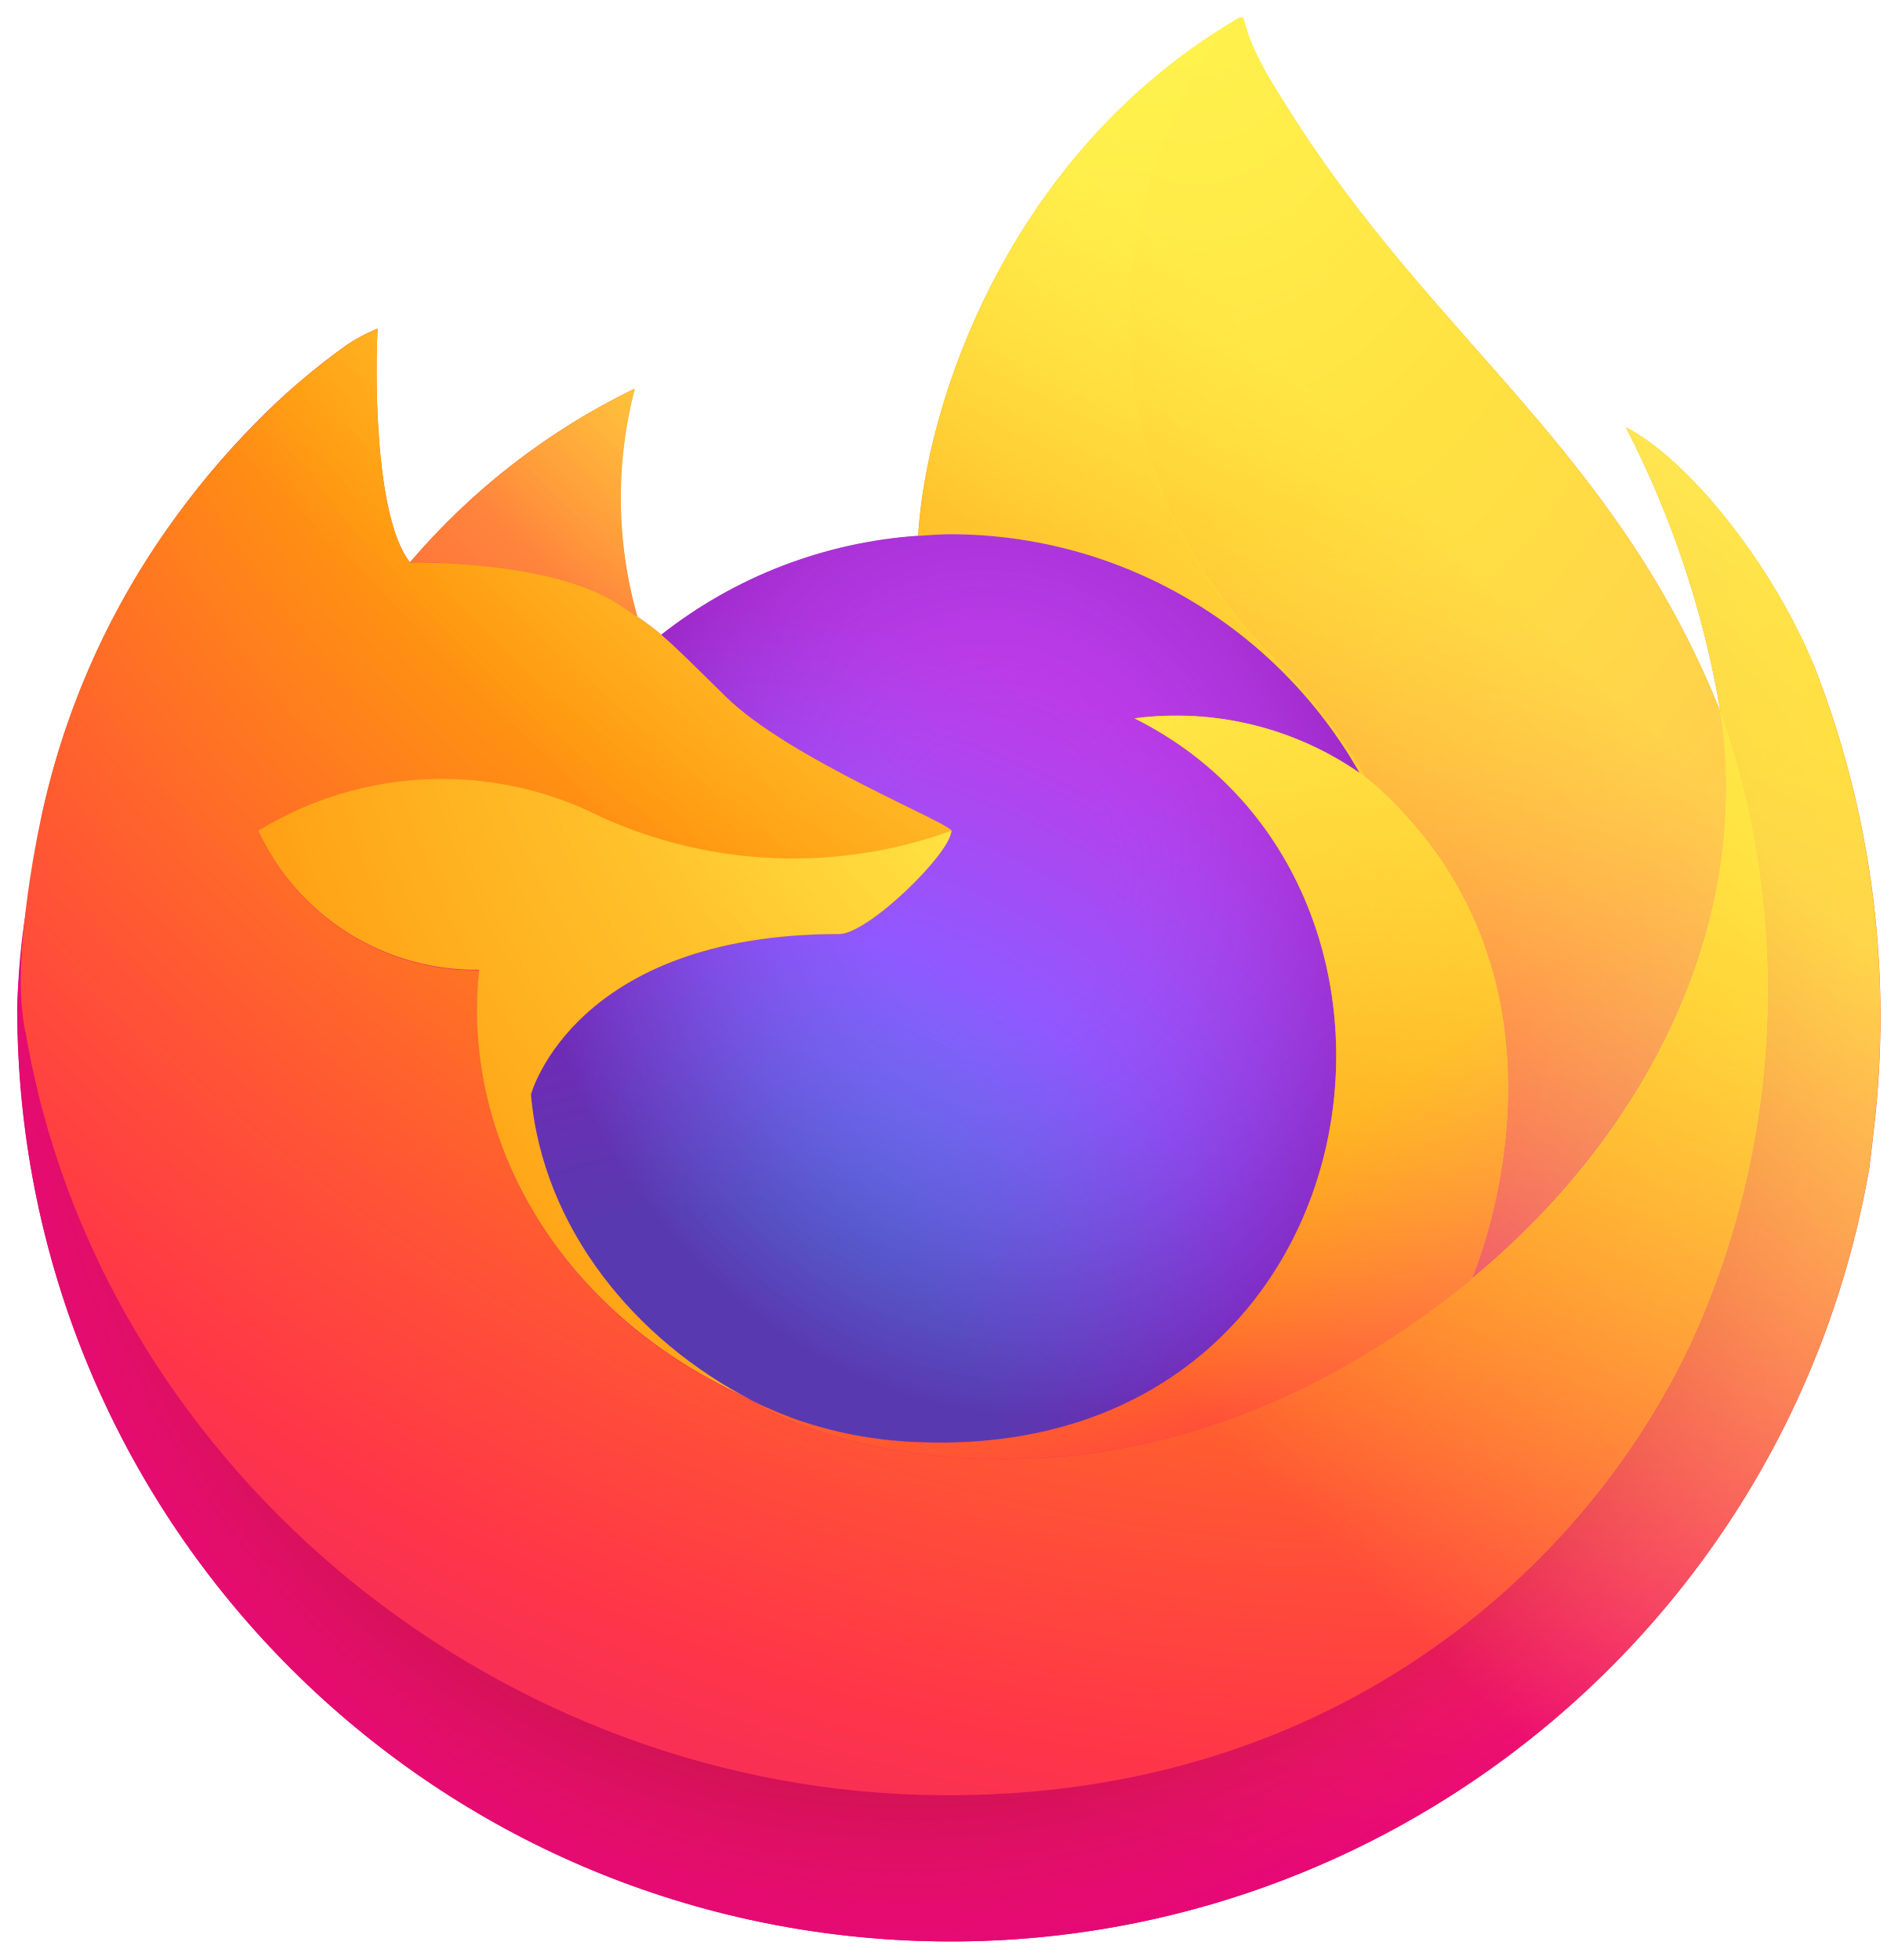
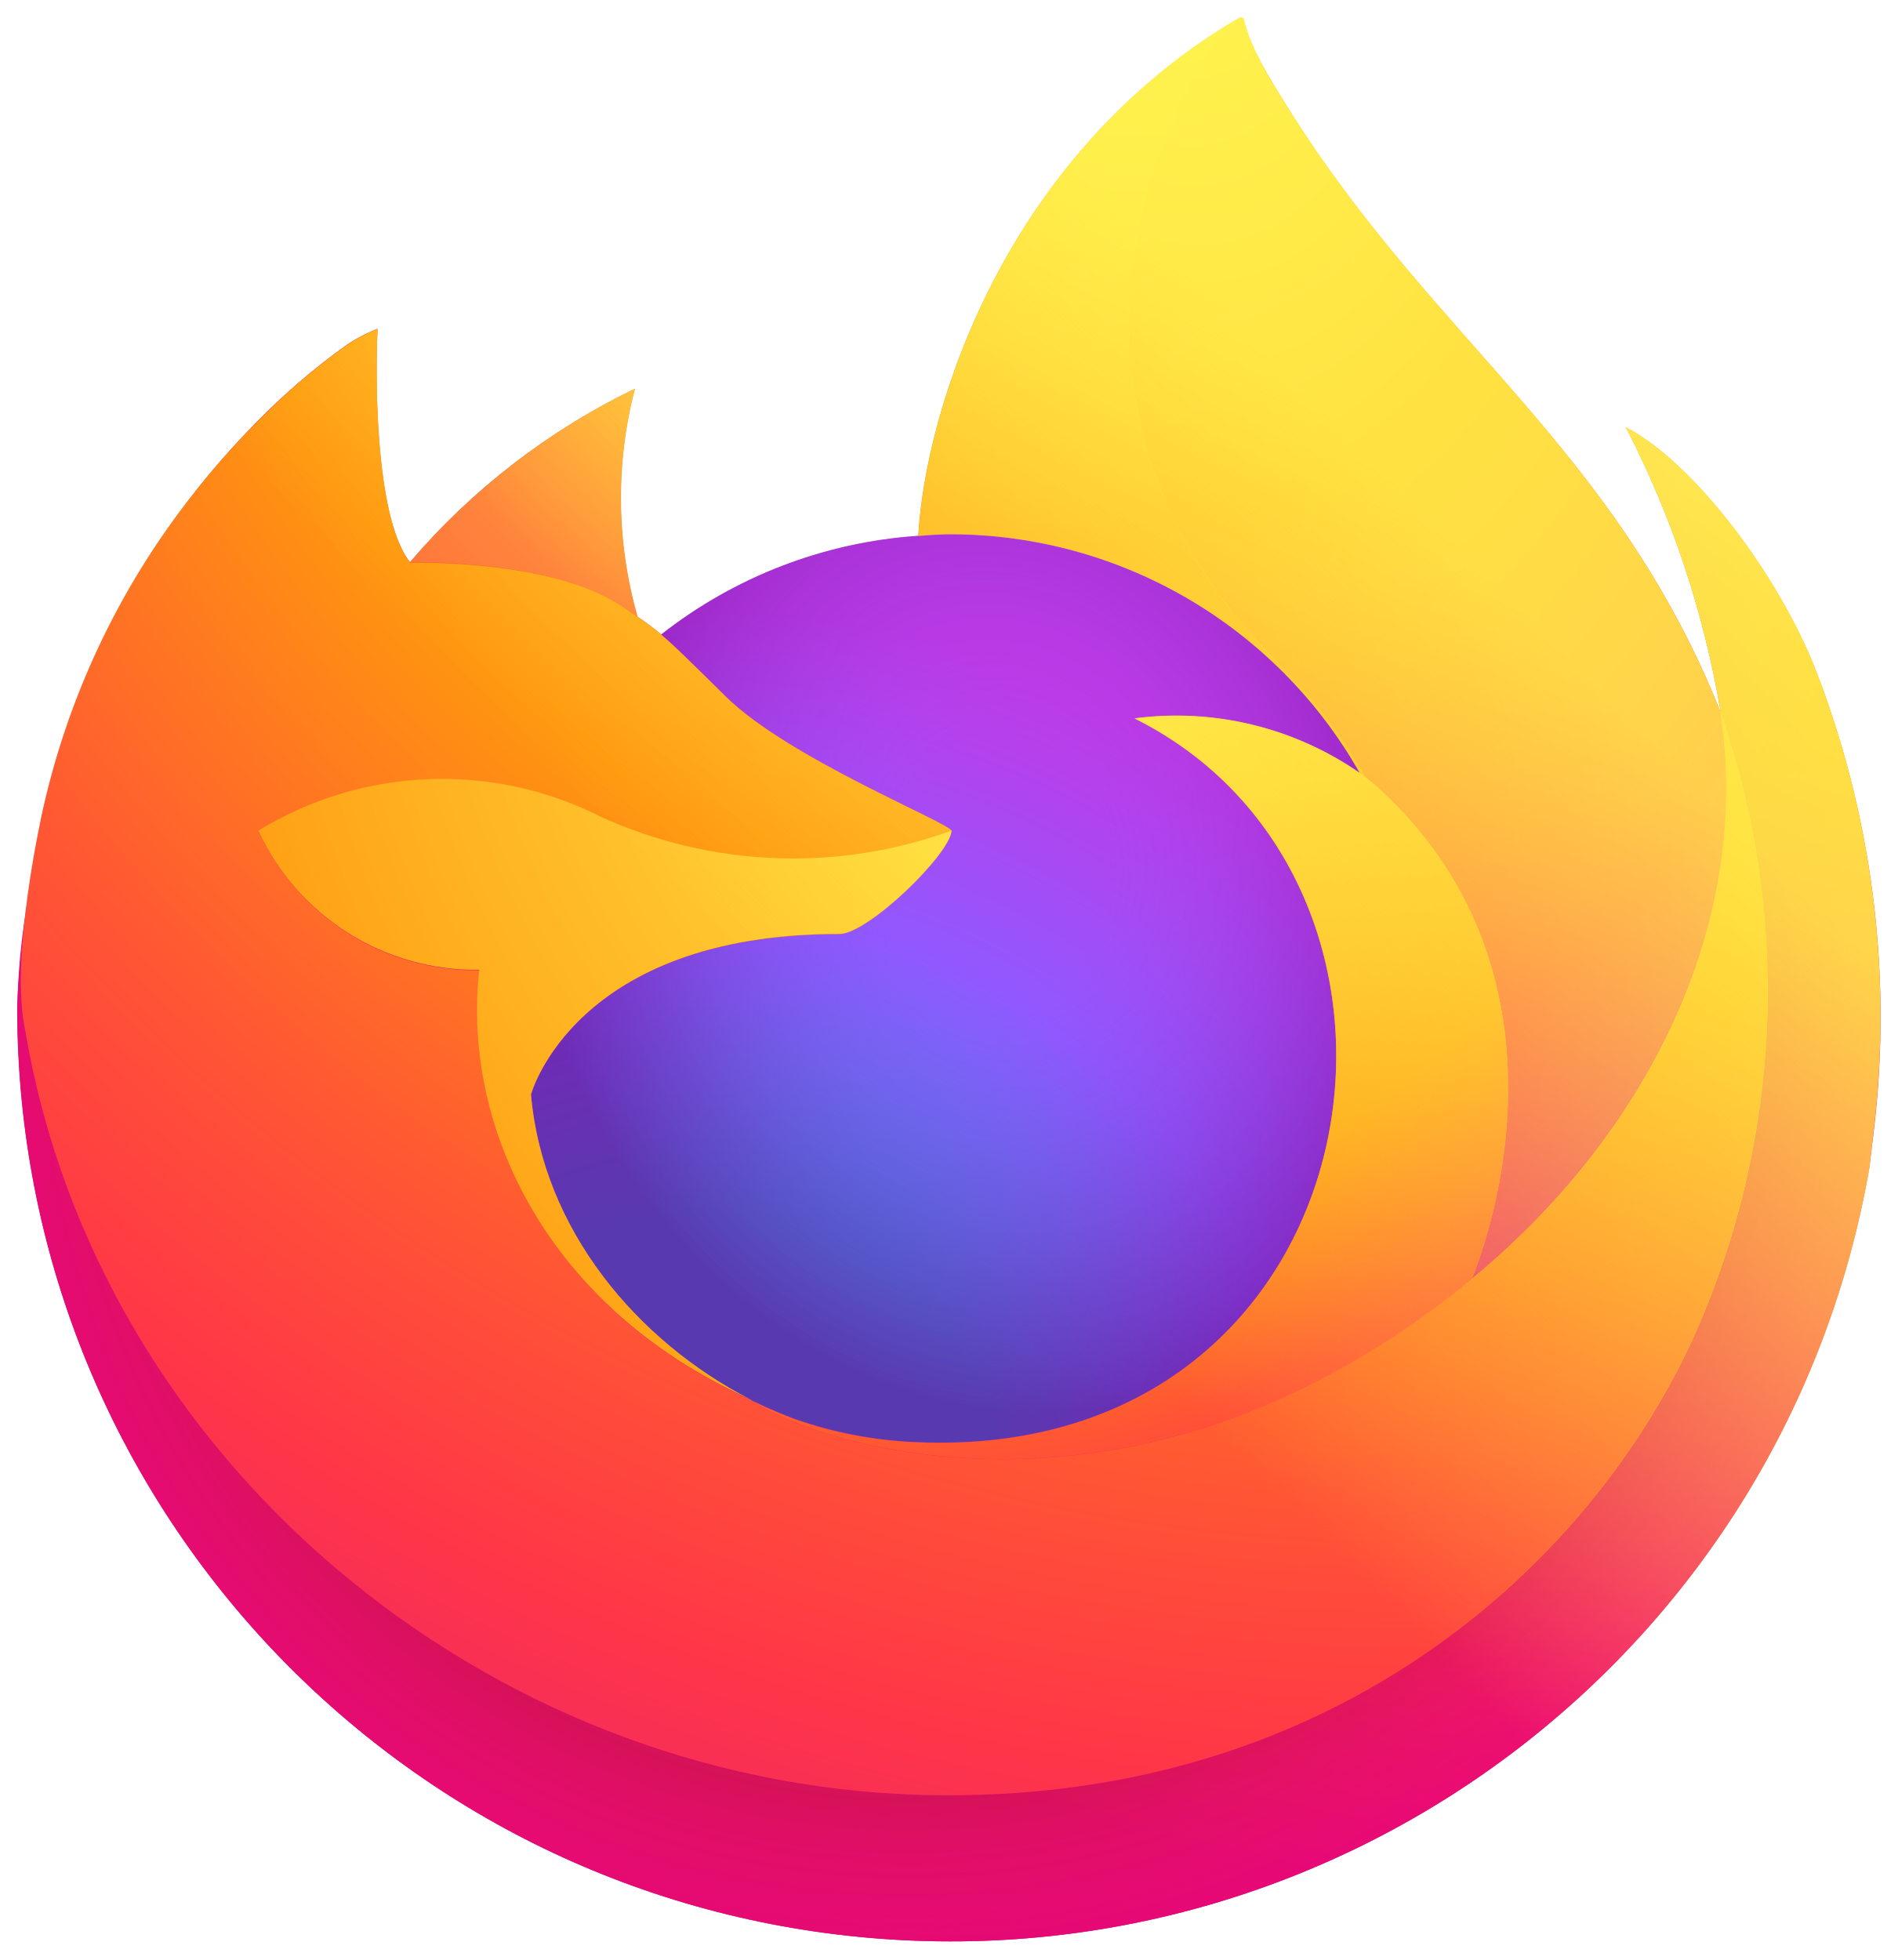
- <svg xmlns="http://www.w3.org/2000/svg" width="77.42" height="79.97" version="1.1" viewBox="0 0 77.42 79.97">
+ <svg xmlns="http://www.w3.org/2000/svg" viewBox="0 0 77.42 79.97">
  <defs>
-     <linearGradient id="a" x1="70.79" x2="6.447" y1="12.39" y2="74.47" gradientTransform="translate(-1.3 -.004086)" gradientUnits="userSpaceOnUse">
-       <stop stop-color="#fff44f" offset=".048" />
-       <stop stop-color="#ffe847" offset=".111" />
-       <stop stop-color="#ffc830" offset=".225" />
-       <stop stop-color="#ff980e" offset=".368" />
-       <stop stop-color="#ff8b16" offset=".401" />
-       <stop stop-color="#ff672a" offset=".462" />
-       <stop stop-color="#ff3647" offset=".534" />
-       <stop stop-color="#e31587" offset=".705" />
-     </linearGradient>
-     <radialGradient id="b" cx="-7907" cy="-8515" r="80.8" gradientTransform="translate(7974,8524)" gradientUnits="userSpaceOnUse">
-       <stop stop-color="#ffbd4f" offset=".129" />
-       <stop stop-color="#ffac31" offset=".186" />
-       <stop stop-color="#ff9d17" offset=".247" />
-       <stop stop-color="#ff980e" offset=".283" />
-       <stop stop-color="#ff563b" offset=".403" />
-       <stop stop-color="#ff3750" offset=".467" />
-       <stop stop-color="#f5156c" offset=".71" />
-       <stop stop-color="#eb0878" offset=".782" />
-       <stop stop-color="#e50080" offset=".86" />
+     <radialGradient id="b" cx="-7907" cy="-8515" r="80.8" gradientTransform="translate(7974 8524)" gradientUnits="userSpaceOnUse">
+       <stop offset=".13" stop-color="#ffbd4f" />
+       <stop offset=".19" stop-color="#ffac31" />
+       <stop offset=".25" stop-color="#ff9d17" />
+       <stop offset=".28" stop-color="#ff980e" />
+       <stop offset=".4" stop-color="#ff563b" />
+       <stop offset=".47" stop-color="#ff3750" />
+       <stop offset=".71" stop-color="#f5156c" />
+       <stop offset=".78" stop-color="#eb0878" />
+       <stop offset=".86" stop-color="#e50080" />
    </radialGradient>
-     <radialGradient id="c" cx="-7937" cy="-8482" r="80.8" gradientTransform="translate(7974,8524)" gradientUnits="userSpaceOnUse">
-       <stop stop-color="#960e18" offset=".3" />
-       <stop stop-color="#b11927" stop-opacity=".74" offset=".351" />
-       <stop stop-color="#db293d" stop-opacity=".343" offset=".435" />
-       <stop stop-color="#f5334b" stop-opacity=".094" offset=".497" />
-       <stop stop-color="#ff3750" stop-opacity="0" offset=".53" />
+     <radialGradient id="c" cx="-7937" cy="-8482" r="80.8" gradientTransform="translate(7974 8524)" gradientUnits="userSpaceOnUse">
+       <stop offset=".3" stop-color="#960e18" />
+       <stop offset=".35" stop-color="#b11927" stop-opacity=".74" />
+       <stop offset=".43" stop-color="#db293d" stop-opacity=".34" />
+       <stop offset=".5" stop-color="#f5334b" stop-opacity=".09" />
+       <stop offset=".53" stop-color="#ff3750" stop-opacity="0" />
    </radialGradient>
-     <radialGradient id="d" cx="-7927" cy="-8533" r="58.53" gradientTransform="translate(7974,8524)" gradientUnits="userSpaceOnUse">
-       <stop stop-color="#fff44f" offset=".132" />
-       <stop stop-color="#ffdc3e" offset=".252" />
-       <stop stop-color="#ff9d12" offset=".506" />
-       <stop stop-color="#ff980e" offset=".526" />
+     <radialGradient id="d" cx="-7927" cy="-8533" r="58.53" gradientTransform="translate(7974 8524)" gradientUnits="userSpaceOnUse">
+       <stop offset=".13" stop-color="#fff44f" />
+       <stop offset=".25" stop-color="#ffdc3e" />
+       <stop offset=".51" stop-color="#ff9d12" />
+       <stop offset=".53" stop-color="#ff980e" />
    </radialGradient>
-     <radialGradient id="e" cx="-7946" cy="-8461" r="38.47" gradientTransform="translate(7974,8524)" gradientUnits="userSpaceOnUse">
-       <stop stop-color="#3a8ee6" offset=".353" />
-       <stop stop-color="#5c79f0" offset=".472" />
-       <stop stop-color="#9059ff" offset=".669" />
-       <stop stop-color="#c139e6" offset="1" />
+     <radialGradient id="e" cx="-7946" cy="-8461" r="38.47" gradientTransform="translate(7974 8524)" gradientUnits="userSpaceOnUse">
+       <stop offset=".35" stop-color="#3a8ee6" />
+       <stop offset=".47" stop-color="#5c79f0" />
+       <stop offset=".67" stop-color="#9059ff" />
+       <stop offset="1" stop-color="#c139e6" />
    </radialGradient>
    <radialGradient id="f" cx="-7936" cy="-8492" r="20.4" gradientTransform="matrix(.972 -.235 .275 1.138 10090 7834)" gradientUnits="userSpaceOnUse">
-       <stop stop-color="#9059ff" stop-opacity="0" offset=".206" />
-       <stop stop-color="#8c4ff3" stop-opacity=".064" offset=".278" />
-       <stop stop-color="#7716a8" stop-opacity=".45" offset=".747" />
-       <stop stop-color="#6e008b" stop-opacity=".6" offset=".975" />
+       <stop offset=".21" stop-color="#9059ff" stop-opacity="0" />
+       <stop offset=".28" stop-color="#8c4ff3" stop-opacity=".06" />
+       <stop offset=".75" stop-color="#7716a8" stop-opacity=".45" />
+       <stop offset=".97" stop-color="#6e008b" stop-opacity=".6" />
    </radialGradient>
-     <radialGradient id="g" cx="-7938" cy="-8518" r="27.68" gradientTransform="translate(7974,8524)" gradientUnits="userSpaceOnUse">
-       <stop stop-color="#ffe226" offset="0" />
-       <stop stop-color="#ffdb27" offset=".121" />
-       <stop stop-color="#ffc82a" offset=".295" />
-       <stop stop-color="#ffa930" offset=".502" />
-       <stop stop-color="#ff7e37" offset=".732" />
-       <stop stop-color="#ff7139" offset=".792" />
+     <radialGradient id="g" cx="-7938" cy="-8518" r="27.68" gradientTransform="translate(7974 8524)" gradientUnits="userSpaceOnUse">
+       <stop offset="0" stop-color="#ffe226" />
+       <stop offset=".12" stop-color="#ffdb27" />
+       <stop offset=".29" stop-color="#ffc82a" />
+       <stop offset=".5" stop-color="#ffa930" />
+       <stop offset=".73" stop-color="#ff7e37" />
+       <stop offset=".79" stop-color="#ff7139" />
    </radialGradient>
-     <radialGradient id="h" cx="-7916" cy="-8536" r="118.1" gradientTransform="translate(7974,8524)" gradientUnits="userSpaceOnUse">
-       <stop stop-color="#fff44f" offset=".113" />
-       <stop stop-color="#ff980e" offset=".456" />
-       <stop stop-color="#ff5634" offset=".622" />
-       <stop stop-color="#ff3647" offset=".716" />
-       <stop stop-color="#e31587" offset=".904" />
+     <radialGradient id="h" cx="-7916" cy="-8536" r="118.1" gradientTransform="translate(7974 8524)" gradientUnits="userSpaceOnUse">
+       <stop offset=".11" stop-color="#fff44f" />
+       <stop offset=".46" stop-color="#ff980e" />
+       <stop offset=".62" stop-color="#ff5634" />
+       <stop offset=".72" stop-color="#ff3647" />
+       <stop offset=".9" stop-color="#e31587" />
    </radialGradient>
    <radialGradient id="i" cx="-7927" cy="-8523" r="86.5" gradientTransform="matrix(.105 .995 -.653 .069 -4685 8470)" gradientUnits="userSpaceOnUse">
-       <stop stop-color="#fff44f" offset="0" />
-       <stop stop-color="#ffe847" offset=".06" />
-       <stop stop-color="#ffc830" offset=".168" />
-       <stop stop-color="#ff980e" offset=".304" />
-       <stop stop-color="#ff8b16" offset=".356" />
-       <stop stop-color="#ff672a" offset=".455" />
-       <stop stop-color="#ff3647" offset=".57" />
-       <stop stop-color="#e31587" offset=".737" />
+       <stop offset="0" stop-color="#fff44f" />
+       <stop offset=".06" stop-color="#ffe847" />
+       <stop offset=".17" stop-color="#ffc830" />
+       <stop offset=".3" stop-color="#ff980e" />
+       <stop offset=".36" stop-color="#ff8b16" />
+       <stop offset=".46" stop-color="#ff672a" />
+       <stop offset=".57" stop-color="#ff3647" />
+       <stop offset=".74" stop-color="#e31587" />
    </radialGradient>
-     <radialGradient id="j" cx="-7938" cy="-8508" r="73.72" gradientTransform="translate(7974,8524)" gradientUnits="userSpaceOnUse">
-       <stop stop-color="#fff44f" offset=".137" />
-       <stop stop-color="#ff980e" offset=".48" />
-       <stop stop-color="#ff5634" offset=".592" />
-       <stop stop-color="#ff3647" offset=".655" />
-       <stop stop-color="#e31587" offset=".904" />
+     <radialGradient id="j" cx="-7938" cy="-8508" r="73.72" gradientTransform="translate(7974 8524)" gradientUnits="userSpaceOnUse">
+       <stop offset=".14" stop-color="#fff44f" />
+       <stop offset=".48" stop-color="#ff980e" />
+       <stop offset=".59" stop-color="#ff5634" />
+       <stop offset=".66" stop-color="#ff3647" />
+       <stop offset=".9" stop-color="#e31587" />
    </radialGradient>
-     <radialGradient id="k" cx="-7919" cy="-8504" r="80.69" gradientTransform="translate(7974,8524)" gradientUnits="userSpaceOnUse">
-       <stop stop-color="#fff44f" offset=".094" />
-       <stop stop-color="#ffe141" offset=".231" />
-       <stop stop-color="#ffaf1e" offset=".509" />
-       <stop stop-color="#ff980e" offset=".626" />
+     <radialGradient id="k" cx="-7919" cy="-8504" r="80.69" gradientTransform="translate(7974 8524)" gradientUnits="userSpaceOnUse">
+       <stop offset=".09" stop-color="#fff44f" />
+       <stop offset=".23" stop-color="#ffe141" />
+       <stop offset=".51" stop-color="#ffaf1e" />
+       <stop offset=".63" stop-color="#ff980e" />
    </radialGradient>
-     <linearGradient id="l" x1="70.01" x2="15.27" y1="12.06" y2="66.81" gradientTransform="translate(-1.3 -.004086)" gradientUnits="userSpaceOnUse">
-       <stop stop-color="#fff44f" stop-opacity=".8" offset=".167" />
-       <stop stop-color="#fff44f" stop-opacity=".634" offset=".266" />
-       <stop stop-color="#fff44f" stop-opacity=".217" offset=".489" />
-       <stop stop-color="#fff44f" stop-opacity="0" offset=".6" />
+     <linearGradient id="a" x1="70.79" x2="6.45" y1="12.39" y2="74.47" gradientTransform="translate(-1.3)" gradientUnits="userSpaceOnUse">
+       <stop offset=".05" stop-color="#fff44f" />
+       <stop offset=".11" stop-color="#ffe847" />
+       <stop offset=".23" stop-color="#ffc830" />
+       <stop offset=".37" stop-color="#ff980e" />
+       <stop offset=".4" stop-color="#ff8b16" />
+       <stop offset=".46" stop-color="#ff672a" />
+       <stop offset=".53" stop-color="#ff3647" />
+       <stop offset=".7" stop-color="#e31587" />
+     </linearGradient>
+     <linearGradient id="l" x1="70.01" x2="15.27" y1="12.06" y2="66.81" gradientTransform="translate(-1.3)" gradientUnits="userSpaceOnUse">
+       <stop offset=".17" stop-color="#fff44f" stop-opacity=".8" />
+       <stop offset=".27" stop-color="#fff44f" stop-opacity=".63" />
+       <stop offset=".49" stop-color="#fff44f" stop-opacity=".22" />
+       <stop offset=".6" stop-color="#fff44f" stop-opacity="0" />
    </linearGradient>
  </defs>
-   <g transform="matrix(.9819843 0 0 .9819843 .6974849 .7199239)">
-     <path d="m74.62 26.83c-1.684-4.052-5.1-8.427-7.775-9.81a40.27 40.27 0 0 1 3.925 11.76l7e-3 0.065c-4.382-10.92-11.81-15.33-17.88-24.92-0.307-0.485-0.614-0.971-0.913-1.484-0.171-0.293-0.308-0.557-0.427-0.8a7.053 7.053 0 0 1-0.578-1.535 0.1 0.1 0 0 0-0.088-0.1 0.138 0.138 0 0 0-0.073 0c-5e-3 0-0.013 9e-3 -0.019 0.011s-0.019 0.011-0.028 0.015l0.015-0.026c-9.735 5.7-13.04 16.25-13.34 21.53a19.39 19.39 0 0 0-10.67 4.111 11.59 11.59 0 0 0-1-0.758 17.97 17.97 0 0 1-0.109-9.473 28.7 28.7 0 0 0-9.329 7.21h-0.018c-1.536-1.947-1.428-8.367-1.34-9.708a6.928 6.928 0 0 0-1.294 0.687 28.22 28.22 0 0 0-3.788 3.245 33.84 33.84 0 0 0-3.623 4.347v6e-3 -7e-3a32.73 32.73 0 0 0-5.2 11.74l-0.052 0.256c-0.073 0.341-0.336 2.049-0.381 2.42 0 0.029-6e-3 0.056-9e-3 0.085a36.94 36.94 0 0 0-0.629 5.343v0.2a38.76 38.76 0 0 0 76.95 6.554c0.065-0.5 0.118-0.995 0.176-1.5a39.86 39.86 0 0 0-2.514-19.47zm-44.67 30.34c0.181 0.087 0.351 0.181 0.537 0.264l0.027 0.017q-0.282-0.135-0.564-0.281zm8.878-23.38m31.95-4.934v-0.037l7e-3 0.041z" fill="url(#a)" />
-     <path d="m74.62 26.83c-1.684-4.052-5.1-8.427-7.775-9.81a40.27 40.27 0 0 1 3.925 11.76v0.037l7e-3 0.041a35.1 35.1 0 0 1-1.206 26.16c-4.442 9.531-15.19 19.3-32.02 18.82-18.18-0.515-34.2-14.01-37.19-31.68-0.545-2.787 0-4.2 0.274-6.465a28.88 28.88 0 0 0-0.623 5.348v0.2a38.76 38.76 0 0 0 76.95 6.554c0.065-0.5 0.118-0.995 0.176-1.5a39.86 39.86 0 0 0-2.514-19.47z" fill="url(#b)" />
-     <path d="m74.62 26.83c-1.684-4.052-5.1-8.427-7.775-9.81a40.27 40.27 0 0 1 3.925 11.76v0.037l7e-3 0.041a35.1 35.1 0 0 1-1.206 26.16c-4.442 9.531-15.19 19.3-32.02 18.82-18.18-0.515-34.2-14.01-37.19-31.68-0.545-2.787 0-4.2 0.274-6.465a28.88 28.88 0 0 0-0.623 5.348v0.2a38.76 38.76 0 0 0 76.95 6.554c0.065-0.5 0.118-0.995 0.176-1.5a39.86 39.86 0 0 0-2.514-19.47z" fill="url(#c)" />
-     <path d="m55.78 31.38c0.084 0.059 0.162 0.118 0.241 0.177a21.1 21.1 0 0 0-3.6-4.695c-12.05-12.05-3.157-26.12-1.658-26.84l0.015-0.022c-9.735 5.7-13.04 16.25-13.34 21.53 0.452-0.031 0.9-0.069 1.362-0.069a19.56 19.56 0 0 1 16.98 9.917z" fill="url(#d)" />
-     <path d="m38.82 33.79c-0.064 0.964-3.47 4.289-4.661 4.289-11.02 0-12.81 6.667-12.81 6.667 0.488 5.614 4.4 10.24 9.129 12.68 0.216 0.112 0.435 0.213 0.654 0.312q0.569 0.252 1.138 0.466a17.24 17.24 0 0 0 5.043 0.973c19.32 0.906 23.06-23.1 9.119-30.07a13.38 13.38 0 0 1 9.345 2.269 19.56 19.56 0 0 0-16.98-9.917c-0.46 0-0.91 0.038-1.362 0.069a19.39 19.39 0 0 0-10.67 4.111c0.591 0.5 1.258 1.168 2.663 2.553 2.63 2.591 9.375 5.275 9.39 5.59z" fill="url(#e)" />
-     <path d="m38.82 33.79c-0.064 0.964-3.47 4.289-4.661 4.289-11.02 0-12.81 6.667-12.81 6.667 0.488 5.614 4.4 10.24 9.129 12.68 0.216 0.112 0.435 0.213 0.654 0.312q0.569 0.252 1.138 0.466a17.24 17.24 0 0 0 5.043 0.973c19.32 0.906 23.06-23.1 9.119-30.07a13.38 13.38 0 0 1 9.345 2.269 19.56 19.56 0 0 0-16.98-9.917c-0.46 0-0.91 0.038-1.362 0.069a19.39 19.39 0 0 0-10.67 4.111c0.591 0.5 1.258 1.168 2.663 2.553 2.63 2.591 9.375 5.275 9.39 5.59z" fill="url(#f)" />
-     <path d="m24.96 24.36c0.314 0.2 0.573 0.374 0.8 0.531a17.97 17.97 0 0 1-0.109-9.473 28.7 28.7 0 0 0-9.329 7.21c0.189-5e-3 5.811-0.106 8.638 1.732z" fill="url(#g)" />
-     <path d="m0.354 42.16c2.991 17.67 19.01 31.17 37.19 31.68 16.83 0.476 27.58-9.294 32.02-18.82a35.1 35.1 0 0 0 1.206-26.16v-0.037c0-0.029-6e-3 -0.046 0-0.037l7e-3 0.065c1.375 8.977-3.191 17.67-10.33 23.56l-0.022 0.05c-13.91 11.33-27.22 6.834-29.91 5q-0.282-0.135-0.564-0.281c-8.109-3.876-11.46-11.26-10.74-17.6a9.953 9.953 0 0 1-9.181-5.775 14.62 14.62 0 0 1 14.25-0.572 19.3 19.3 0 0 0 14.55 0.572c-0.015-0.315-6.76-3-9.39-5.59-1.405-1.385-2.072-2.052-2.663-2.553a11.59 11.59 0 0 0-1-0.758c-0.23-0.157-0.489-0.327-0.8-0.531-2.827-1.838-8.449-1.737-8.635-1.732h-0.018c-1.536-1.947-1.428-8.367-1.34-9.708a6.928 6.928 0 0 0-1.294 0.687 28.22 28.22 0 0 0-3.788 3.245 33.84 33.84 0 0 0-3.638 4.337v6e-3 -7e-3a32.73 32.73 0 0 0-5.2 11.74c-0.019 0.079-1.396 6.099-0.717 9.221z" fill="url(#h)" />
-     <path d="m52.42 26.86a21.1 21.1 0 0 1 3.6 4.7c0.213 0.161 0.412 0.321 0.581 0.476 8.787 8.1 4.183 19.55 3.84 20.36 7.138-5.881 11.7-14.58 10.33-23.56-4.384-10.93-11.82-15.34-17.88-24.93-0.307-0.485-0.614-0.971-0.913-1.484-0.171-0.293-0.308-0.557-0.427-0.8a7.053 7.053 0 0 1-0.578-1.535 0.1 0.1 0 0 0-0.088-0.1 0.138 0.138 0 0 0-0.073 0c-5e-3 0-0.013 9e-3 -0.019 0.011s-0.019 0.011-0.028 0.015c-1.499 0.711-10.39 14.79 1.66 26.83z" fill="url(#i)" />
-     <path d="m56.6 32.04c-0.169-0.155-0.368-0.315-0.581-0.476-0.079-0.059-0.157-0.118-0.241-0.177a13.38 13.38 0 0 0-9.345-2.269c13.94 6.97 10.2 30.97-9.119 30.07a17.24 17.24 0 0 1-5.043-0.973q-0.569-0.213-1.138-0.466c-0.219-0.1-0.438-0.2-0.654-0.312l0.027 0.017c2.694 1.839 16 6.332 29.91-5l0.022-0.05c0.347-0.81 4.951-12.26-3.84-20.36z" fill="url(#j)" />
-     <path d="m21.35 44.74s1.789-6.667 12.81-6.667c1.191 0 4.6-3.325 4.661-4.289a19.3 19.3 0 0 1-14.55-0.572 14.62 14.62 0 0 0-14.25 0.572 9.953 9.953 0 0 0 9.181 5.775c-0.718 6.337 2.632 13.72 10.74 17.6 0.181 0.087 0.351 0.181 0.537 0.264-4.733-2.445-8.641-7.069-9.129-12.68z" fill="url(#k)" />
-     <path d="m74.62 26.83c-1.684-4.052-5.1-8.427-7.775-9.81a40.27 40.27 0 0 1 3.925 11.76l7e-3 0.065c-4.382-10.92-11.81-15.33-17.88-24.92-0.307-0.485-0.614-0.971-0.913-1.484-0.171-0.293-0.308-0.557-0.427-0.8a7.053 7.053 0 0 1-0.578-1.535 0.1 0.1 0 0 0-0.088-0.1 0.138 0.138 0 0 0-0.073 0c-5e-3 0-0.013 9e-3 -0.019 0.011s-0.019 0.011-0.028 0.015l0.015-0.026c-9.735 5.7-13.04 16.25-13.34 21.53 0.452-0.031 0.9-0.069 1.362-0.069a19.56 19.56 0 0 1 16.98 9.917 13.38 13.38 0 0 0-9.345-2.269c13.94 6.97 10.2 30.97-9.119 30.07a17.24 17.24 0 0 1-5.043-0.973q-0.569-0.213-1.138-0.466c-0.219-0.1-0.438-0.2-0.654-0.312l0.027 0.017q-0.282-0.135-0.564-0.281c0.181 0.087 0.351 0.181 0.537 0.264-4.733-2.446-8.641-7.07-9.129-12.68 0 0 1.789-6.667 12.81-6.667 1.191 0 4.6-3.325 4.661-4.289-0.015-0.315-6.76-3-9.39-5.59-1.405-1.385-2.072-2.052-2.663-2.553a11.59 11.59 0 0 0-1-0.758 17.97 17.97 0 0 1-0.109-9.473 28.7 28.7 0 0 0-9.329 7.21h-0.018c-1.536-1.947-1.428-8.367-1.34-9.708a6.928 6.928 0 0 0-1.294 0.687 28.22 28.22 0 0 0-3.788 3.245 33.84 33.84 0 0 0-3.623 4.347v6e-3 -7e-3a32.73 32.73 0 0 0-5.2 11.74l-0.052 0.256c-0.073 0.341-0.4 2.073-0.447 2.445a45.09 45.09 0 0 0-0.572 5.403v0.2a38.76 38.76 0 0 0 76.95 6.554c0.065-0.5 0.118-0.995 0.176-1.5a39.86 39.86 0 0 0-2.514-19.47zm-3.845 1.991 7e-3 0.041z" fill="url(#l)" />
-   </g>
+   <path fill="url(#a)" d="M74.62 26.83c-1.68-4.05-5.1-8.43-7.78-9.81a40.27 40.27 0 0 1 3.93 11.76v.06C66.4 17.92 58.98 13.51 52.9 3.92c-.31-.48-.62-.97-.92-1.48-.17-.3-.3-.56-.42-.8a7.05 7.05 0 0 1-.58-1.53.1.1 0 0 0-.09-.1.14.14 0 0 0-.07 0h-.02l-.03.02.02-.02c-9.74 5.7-13.04 16.25-13.34 21.53a19.39 19.39 0 0 0-10.67 4.1 11.59 11.59 0 0 0-1-.75 17.97 17.97 0 0 1-.11-9.47 28.7 28.7 0 0 0-9.33 7.2h-.02c-1.54-1.94-1.43-8.36-1.34-9.7a6.93 6.93 0 0 0-1.3.68 28.22 28.22 0 0 0-3.78 3.25 33.84 33.84 0 0 0-3.62 4.35 32.73 32.73 0 0 0-5.2 11.74l-.06.25c-.07.34-.33 2.05-.38 2.42v.09A36.94 36.94 0 0 0 0 41.04v.2a38.76 38.76 0 0 0 76.95 6.55l.18-1.5a39.86 39.86 0 0 0-2.51-19.47zM29.95 57.17c.18.09.35.18.54.26l.02.02-.56-.28zm40.83-28.31v-.04.04z" transform="matrix(.982 0 0 .982 .7 .72)" />
+   <path fill="url(#b)" d="M74.62 26.83c-1.68-4.05-5.1-8.43-7.78-9.81a40.27 40.27 0 0 1 3.93 11.76v.08a35.1 35.1 0 0 1-1.2 26.16c-4.44 9.53-15.19 19.3-32.02 18.82C19.37 73.32 3.35 59.83.36 42.16c-.54-2.79 0-4.2.27-6.47a28.88 28.88 0 0 0-.62 5.35v.2a38.76 38.76 0 0 0 76.95 6.55l.18-1.5a39.86 39.86 0 0 0-2.52-19.46z" transform="matrix(.982 0 0 .982 .7 .72)" />
+   <path fill="url(#c)" d="M74.62 26.83c-1.68-4.05-5.1-8.43-7.78-9.81a40.27 40.27 0 0 1 3.93 11.76v.08a35.1 35.1 0 0 1-1.2 26.16c-4.44 9.53-15.19 19.3-32.02 18.82C19.37 73.32 3.35 59.83.36 42.16c-.54-2.79 0-4.2.27-6.47a28.88 28.88 0 0 0-.62 5.35v.2a38.76 38.76 0 0 0 76.95 6.55l.18-1.5a39.86 39.86 0 0 0-2.52-19.46z" transform="matrix(.982 0 0 .982 .7 .72)" />
+   <path fill="url(#d)" d="m55.78 31.38.24.18a21.1 21.1 0 0 0-3.6-4.7C40.37 14.81 49.26.74 50.76.02l.02-.02c-9.74 5.7-13.04 16.25-13.34 21.53.45-.03.9-.07 1.36-.07a19.56 19.56 0 0 1 16.98 9.92z" transform="matrix(.982 0 0 .982 .7 .72)" />
+   <path fill="url(#e)" d="M38.82 33.79c-.06.96-3.47 4.29-4.66 4.29-11.02 0-12.81 6.67-12.81 6.67.49 5.61 4.4 10.24 9.13 12.68l.65.3q.57.26 1.14.47a17.24 17.24 0 0 0 5.04.98c19.32.9 23.06-23.1 9.12-30.07a13.38 13.38 0 0 1 9.35 2.27 19.56 19.56 0 0 0-16.98-9.92c-.46 0-.91.04-1.37.07a19.39 19.39 0 0 0-10.67 4.1c.6.5 1.26 1.18 2.67 2.56 2.63 2.6 9.37 5.28 9.39 5.6z" transform="matrix(.982 0 0 .982 .7 .72)" />
+   <path fill="url(#f)" d="M38.82 33.79c-.06.96-3.47 4.29-4.66 4.29-11.02 0-12.81 6.67-12.81 6.67.49 5.61 4.4 10.24 9.13 12.68l.65.3q.57.26 1.14.47a17.24 17.24 0 0 0 5.04.98c19.32.9 23.06-23.1 9.12-30.07a13.38 13.38 0 0 1 9.35 2.27 19.56 19.56 0 0 0-16.98-9.92c-.46 0-.91.04-1.37.07a19.39 19.39 0 0 0-10.67 4.1c.6.5 1.26 1.18 2.67 2.56 2.63 2.6 9.37 5.28 9.39 5.6z" transform="matrix(.982 0 0 .982 .7 .72)" />
+   <path fill="url(#g)" d="m24.96 24.36.8.53a17.97 17.97 0 0 1-.1-9.47 28.7 28.7 0 0 0-9.34 7.2c.2 0 5.81-.1 8.64 1.74z" transform="matrix(.982 0 0 .982 .7 .72)" />
+   <path fill="url(#h)" d="M.35 42.16c3 17.67 19.01 31.17 37.2 31.68 16.82.48 27.57-9.3 32.01-18.82a35.1 35.1 0 0 0 1.21-26.16v-.07.06c1.38 8.98-3.18 17.67-10.32 23.56l-.03.05c-13.9 11.33-27.21 6.83-29.9 5q-.29-.13-.57-.28c-8.1-3.88-11.46-11.26-10.74-17.6a9.95 9.95 0 0 1-9.18-5.78 14.62 14.62 0 0 1 14.25-.57 19.3 19.3 0 0 0 14.55.58c-.01-.32-6.76-3-9.39-5.6-1.4-1.38-2.07-2.05-2.66-2.55a11.59 11.59 0 0 0-1-.76l-.8-.53c-2.83-1.83-8.45-1.73-8.64-1.73h-.02c-1.53-1.95-1.42-8.37-1.34-9.7a6.93 6.93 0 0 0-1.29.68 28.22 28.22 0 0 0-3.79 3.25 33.84 33.84 0 0 0-3.64 4.33 32.73 32.73 0 0 0-5.2 11.74c-.01.08-1.4 6.1-.71 9.22z" transform="matrix(.982 0 0 .982 .7 .72)" />
+   <path fill="url(#i)" d="M52.42 26.86a21.1 21.1 0 0 1 3.6 4.7c.21.16.41.32.58.48 8.79 8.1 4.18 19.55 3.84 20.36 7.14-5.88 11.7-14.58 10.33-23.56C66.4 17.9 58.95 13.5 52.9 3.9c-.3-.49-.61-.97-.91-1.49-.17-.3-.31-.55-.43-.8A7.05 7.05 0 0 1 50.97.1a.1.1 0 0 0-.08-.1.14.14 0 0 0-.08 0h-.02l-.02.02c-1.5.71-10.4 14.8 1.66 26.83z" transform="matrix(.982 0 0 .982 .7 .72)" />
+   <path fill="url(#j)" d="M56.6 32.04a8.08 8.08 0 0 0-.58-.48l-.24-.17a13.38 13.38 0 0 0-9.35-2.27c13.94 6.97 10.2 30.97-9.12 30.07a17.24 17.24 0 0 1-5.04-.97q-.57-.22-1.14-.47l-.65-.31.03.01c2.69 1.84 16 6.34 29.9-5l.03-.05c.35-.8 4.95-12.26-3.84-20.36z" transform="matrix(.982 0 0 .982 .7 .72)" />
+   <path fill="url(#k)" d="M21.35 44.74s1.79-6.67 12.81-6.67c1.2 0 4.6-3.32 4.66-4.29a19.3 19.3 0 0 1-14.55-.57 14.62 14.62 0 0 0-14.25.57 9.95 9.95 0 0 0 9.18 5.78c-.72 6.34 2.63 13.72 10.74 17.6.18.09.35.18.54.26-4.73-2.44-8.64-7.07-9.13-12.68z" transform="matrix(.982 0 0 .982 .7 .72)" />
+   <path fill="url(#l)" d="M74.62 26.83c-1.68-4.05-5.1-8.43-7.78-9.81a40.27 40.27 0 0 1 3.93 11.76v.06C66.4 17.92 58.98 13.51 52.9 3.92c-.31-.48-.62-.97-.92-1.48-.17-.3-.3-.56-.42-.8a7.05 7.05 0 0 1-.58-1.53.1.1 0 0 0-.09-.1.14.14 0 0 0-.07 0h-.02l-.03.02.02-.02c-9.74 5.7-13.04 16.25-13.34 21.53.45-.04.9-.07 1.36-.07a19.56 19.56 0 0 1 16.98 9.91 13.38 13.38 0 0 0-9.35-2.27c13.94 6.97 10.2 30.97-9.12 30.07a17.24 17.24 0 0 1-5.04-.97q-.57-.21-1.14-.46c-.22-.1-.43-.2-.65-.32l.03.02q-.29-.13-.57-.28c.18.09.35.18.54.26-4.73-2.44-8.64-7.07-9.13-12.68 0 0 1.79-6.66 12.81-6.66 1.2 0 4.6-3.33 4.66-4.3-.01-.3-6.76-3-9.39-5.58-1.4-1.39-2.07-2.05-2.66-2.55a11.59 11.59 0 0 0-1-.76 17.97 17.97 0 0 1-.11-9.48 28.7 28.7 0 0 0-9.33 7.21h-.02c-1.53-1.94-1.43-8.36-1.34-9.7a6.93 6.93 0 0 0-1.3.68 28.22 28.22 0 0 0-3.78 3.25 33.84 33.84 0 0 0-3.62 4.35 32.73 32.73 0 0 0-5.2 11.73l-.05.26c-.08.34-.4 2.07-.45 2.44a45.09 45.09 0 0 0-.57 5.4v.2a38.76 38.76 0 0 0 76.95 6.56l.17-1.5a39.86 39.86 0 0 0-2.51-19.47zm-3.85 2 .01.03z" transform="matrix(.982 0 0 .982 .7 .72)" />
</svg>
